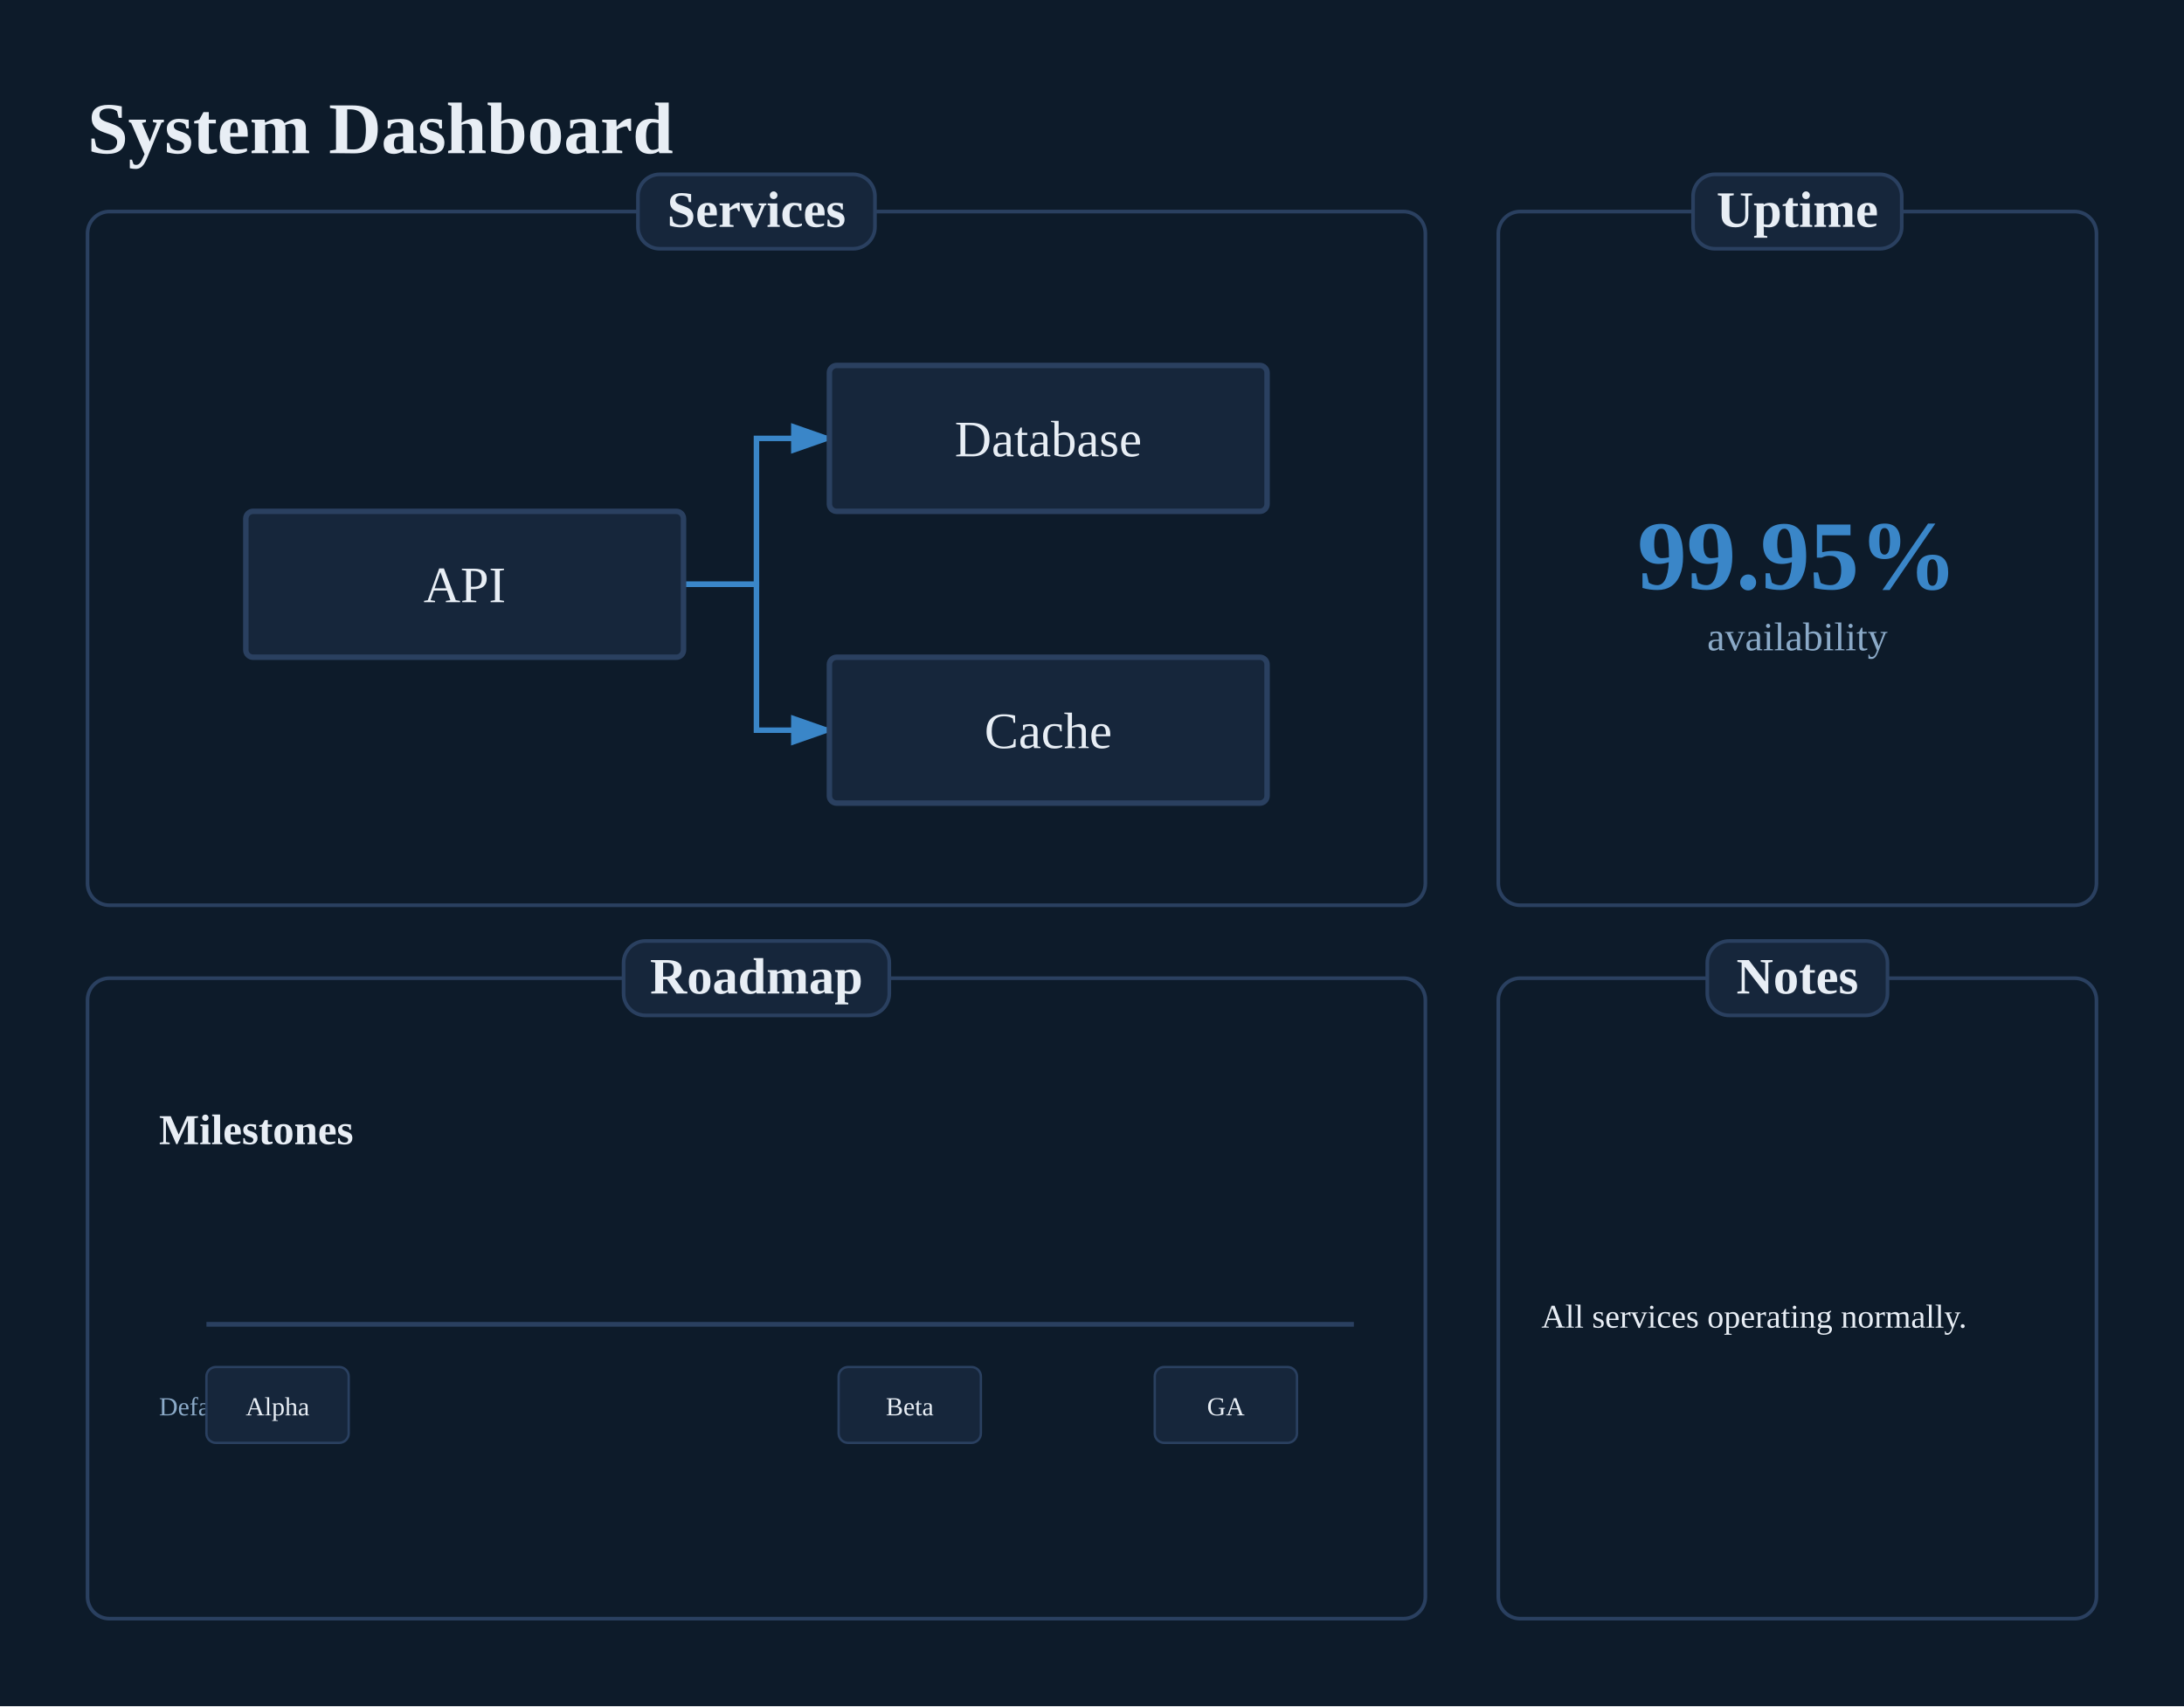
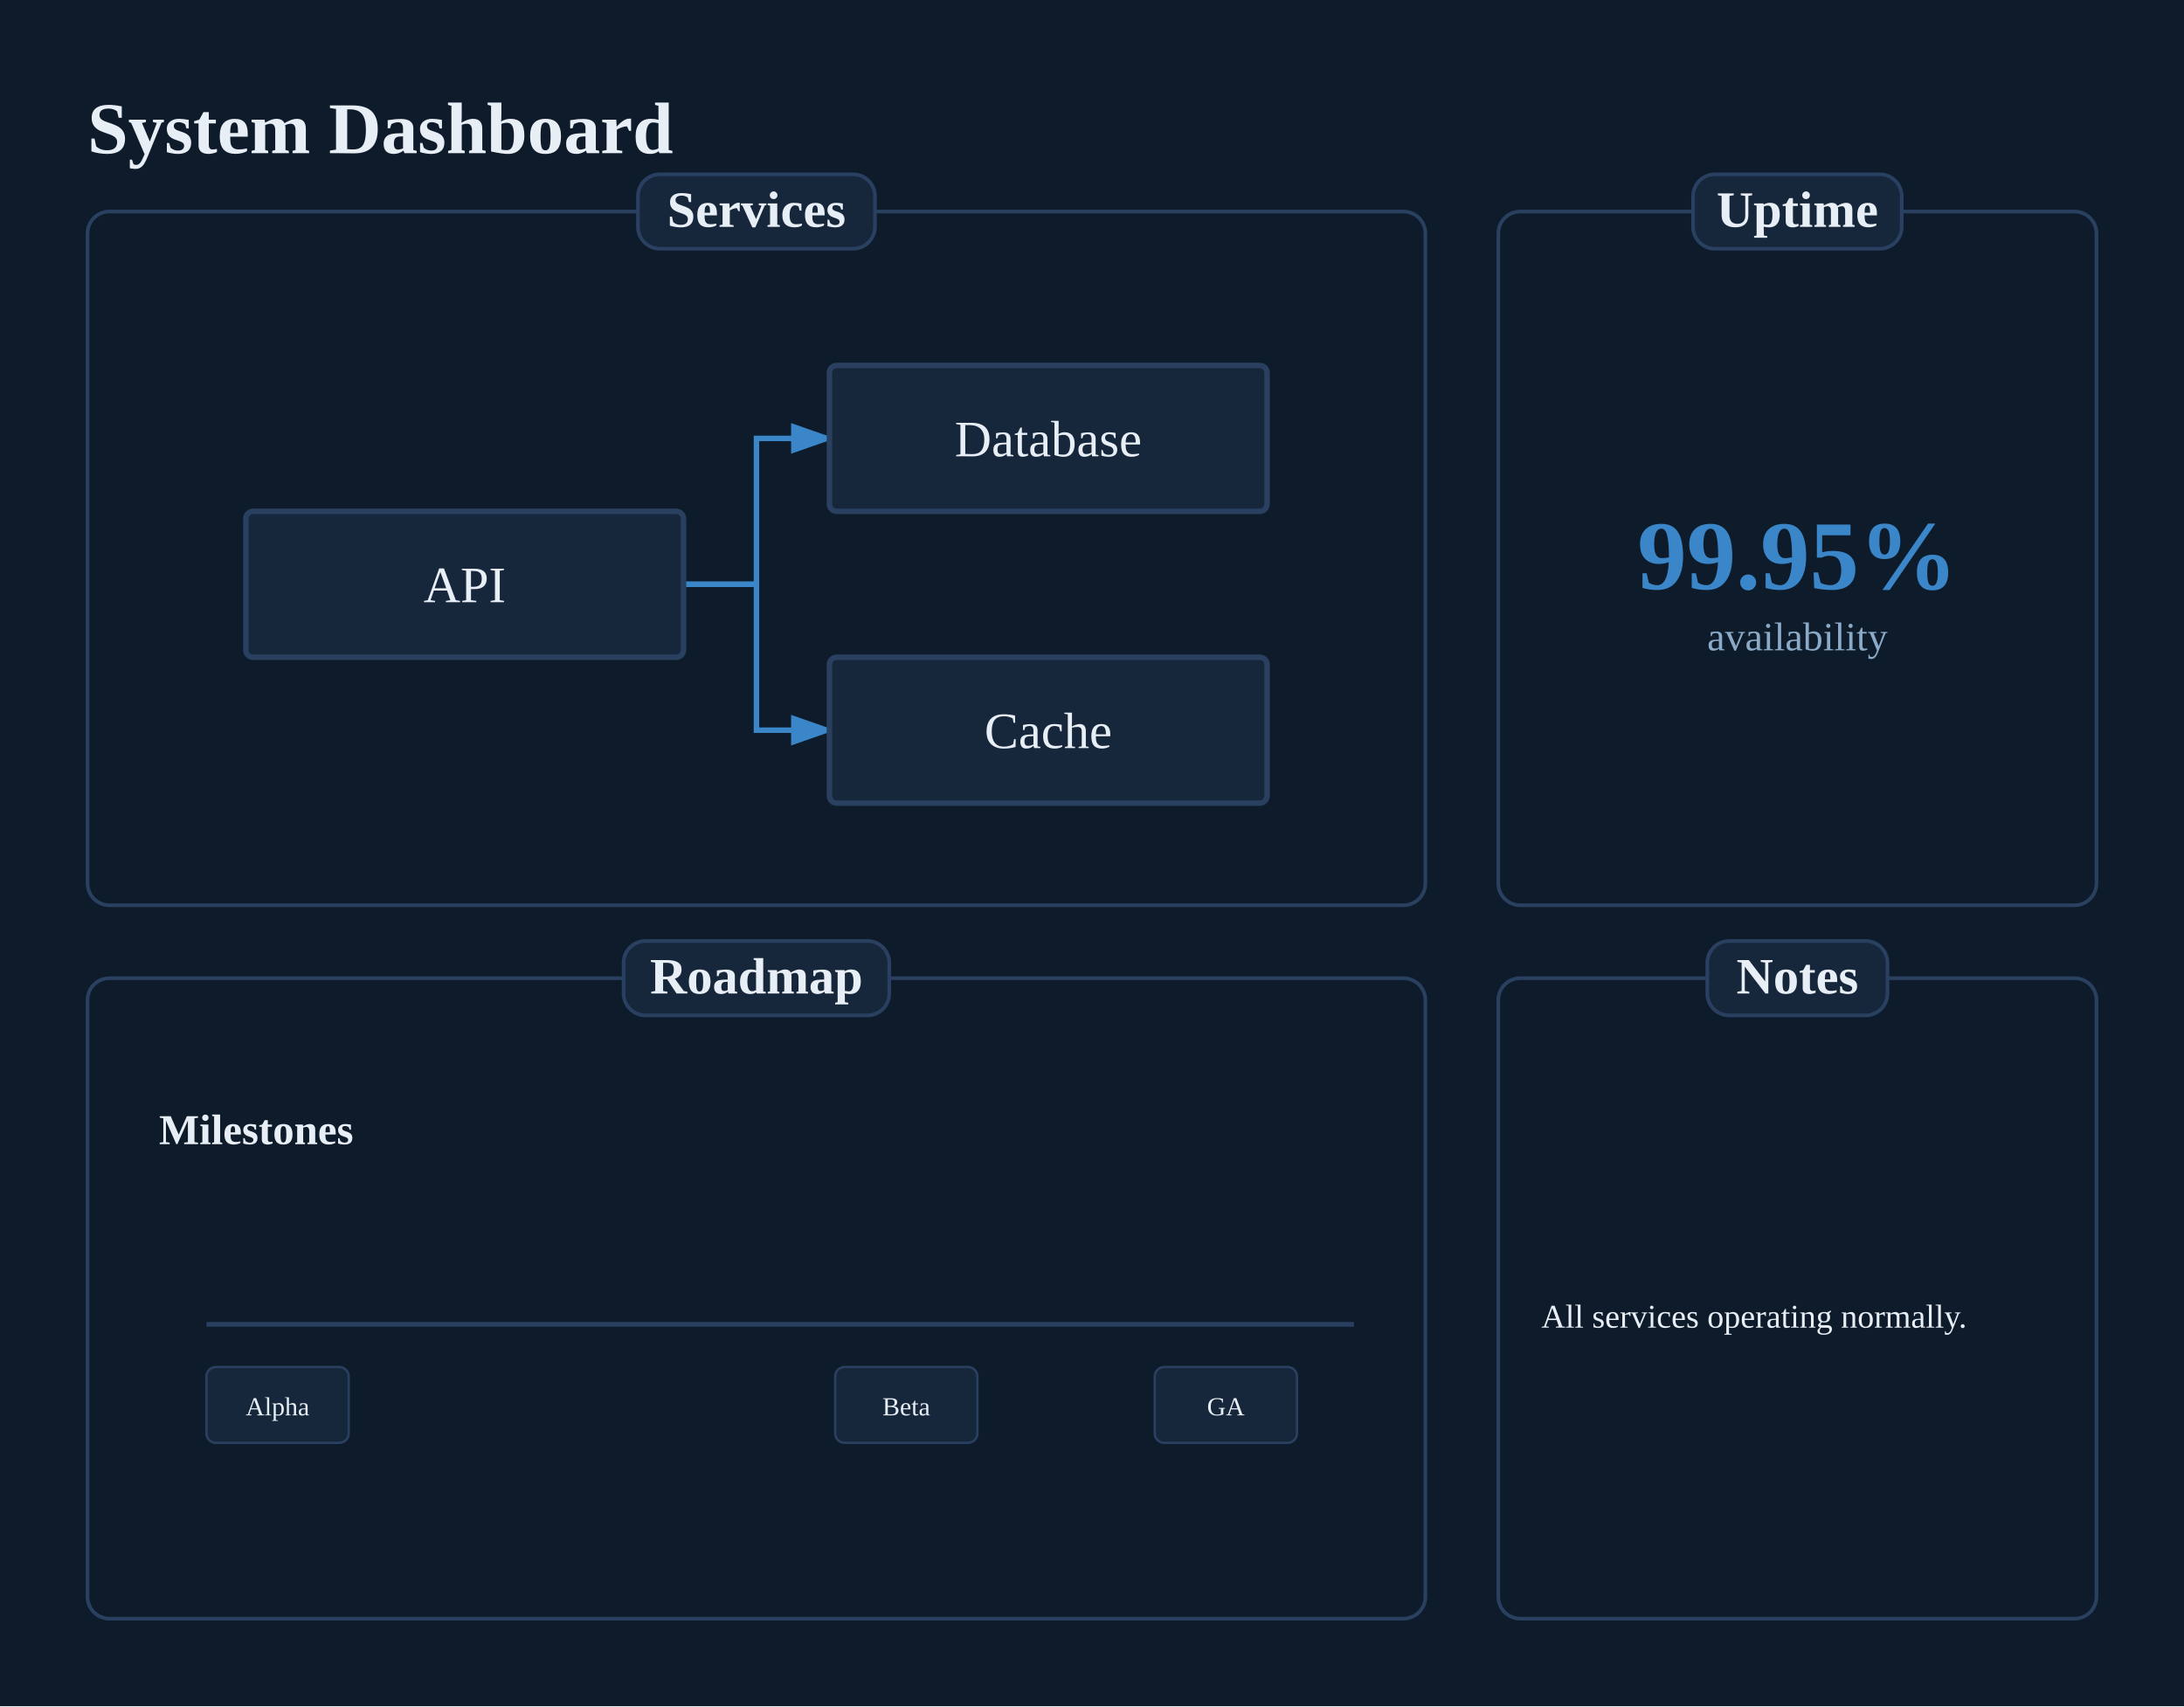
<svg xmlns="http://www.w3.org/2000/svg" viewBox="0 0 598.8 467.8" width="598.8" height="467.8">
  <defs>
    <marker id="triton-arrow" markerWidth="8" markerHeight="5.6" refX="7" refY="2.8" orient="auto">
      <polygon points="0 0, 8 2.8, 0 5.6" fill="#3A86C8" />
    </marker>
  </defs>
  <rect width="100%" height="100%" fill="#0D1B2A" />
  <text x="24" y="42" font-size="20" font-family="Georgia, &quot;Times New Roman&quot;, serif" fill="#E8EEF5" font-weight="bold">System Dashboard</text>
  <rect x="24" y="58" width="366.8" height="190.2" fill="#0D1B2A" stroke="#2A4060" stroke-width="1" rx="6" />
  <rect x="410.8" y="58" width="164" height="190.2" fill="#0D1B2A" stroke="#2A4060" stroke-width="1" rx="6" />
  <rect x="24" y="268.2" width="366.8" height="175.6" fill="#0D1B2A" stroke="#2A4060" stroke-width="1" rx="6" />
  <rect x="410.8" y="268.2" width="164" height="175.6" fill="#0D1B2A" stroke="#2A4060" stroke-width="1" rx="6" />
  <rect x="174.911" y="47.8" width="64.979" height="20.4" fill="#16263B" stroke="#2A4060" stroke-width="1" rx="6" />
  <text x="207.4" y="62.2" font-size="14" font-family="Georgia, &quot;Times New Roman&quot;, serif" fill="#E8EEF5" text-anchor="middle" font-weight="bold">Services</text>
  <g transform="translate(43.4, 76.2) scale(1)">
    <path d="M 144 84 L 164 84 L 164 44 L 184 44" stroke="#3A86C8" stroke-width="1.5" fill="none" marker-end="url(#triton-arrow)" />
    <path d="M 144 84 L 164 84 L 164 124 L 184 124" stroke="#3A86C8" stroke-width="1.5" fill="none" marker-end="url(#triton-arrow)" />
    <g id="api">
      <rect x="24" y="64" width="120" height="40" fill="#16263B" stroke="#2A4060" stroke-width="1.5" rx="2" />
      <text x="84" y="88.9" font-size="14" font-family="Georgia, &quot;Times New Roman&quot;, serif" fill="#E8EEF5" text-anchor="middle">API</text>
    </g>
    <g id="db">
      <rect x="184" y="24" width="120" height="40" fill="#16263B" stroke="#2A4060" stroke-width="1.5" rx="2" />
      <text x="244" y="48.9" font-size="14" font-family="Georgia, &quot;Times New Roman&quot;, serif" fill="#E8EEF5" text-anchor="middle">Database</text>
    </g>
    <g id="cache">
      <rect x="184" y="104" width="120" height="40" fill="#16263B" stroke="#2A4060" stroke-width="1.5" rx="2" />
      <text x="244" y="128.9" font-size="14" font-family="Georgia, &quot;Times New Roman&quot;, serif" fill="#E8EEF5" text-anchor="middle">Cache</text>
    </g>
  </g>
  <rect x="464.194" y="47.8" width="57.213" height="20.4" fill="#16263B" stroke="#2A4060" stroke-width="1" rx="6" />
  <text x="492.8" y="62.2" font-size="14" font-family="Georgia, &quot;Times New Roman&quot;, serif" fill="#E8EEF5" text-anchor="middle" font-weight="bold">Uptime</text>
  <g transform="translate(452.3, 127.9) scale(1)">
    <text x="40.5" y="33.6" font-size="27" font-family="Georgia, &quot;Times New Roman&quot;, serif" fill="#3A86C8" text-anchor="middle" font-weight="bold">99.95%</text>
    <text x="40.5" y="50.4" font-size="11" font-family="Georgia, &quot;Times New Roman&quot;, serif" fill="#8BAAC8" text-anchor="middle">availability</text>
  </g>
  <rect x="170.974" y="258" width="72.852" height="20.4" fill="#16263B" stroke="#2A4060" stroke-width="1" rx="6" />
  <text x="207.4" y="272.4" font-size="14" font-family="Georgia, &quot;Times New Roman&quot;, serif" fill="#E8EEF5" text-anchor="middle" font-weight="bold">Roadmap</text>
  <g transform="translate(28, 286.4) scale(0.65)">
    <text x="24" y="42" font-size="18" font-family="Georgia, &quot;Times New Roman&quot;, serif" fill="#E8EEF5" font-weight="bold">Milestones</text>
    <path d="M 44 118 L 528 118" stroke="#2A4060" stroke-width="2" fill="none" />
-     <text x="24" y="156.4" font-size="11" font-family="Georgia, &quot;Times New Roman&quot;, serif" fill="#8BAAC8">Default</text>
    <rect x="44" y="136" width="60" height="32" fill="#16263B" stroke="#2A4060" stroke-width="1" rx="4" />
    <text x="74" y="156.4" font-size="11" font-family="Georgia, &quot;Times New Roman&quot;, serif" fill="#E8EEF5" text-anchor="middle">Alpha</text>
-     <rect x="310.667" y="136" width="60" height="32" fill="#16263B" stroke="#2A4060" stroke-width="1" rx="4" />
-     <text x="340.667" y="156.4" font-size="11" font-family="Georgia, &quot;Times New Roman&quot;, serif" fill="#E8EEF5" text-anchor="middle">Beta</text>
+     <rect x="309.201" y="136" width="60" height="32" fill="#16263B" stroke="#2A4060" stroke-width="1" rx="4" />
+     <text x="339.201" y="156.4" font-size="11" font-family="Georgia, &quot;Times New Roman&quot;, serif" fill="#E8EEF5" text-anchor="middle">Beta</text>
    <rect x="444" y="136" width="60" height="32" fill="#16263B" stroke="#2A4060" stroke-width="1" rx="4" />
    <text x="474" y="156.4" font-size="11" font-family="Georgia, &quot;Times New Roman&quot;, serif" fill="#E8EEF5" text-anchor="middle">GA</text>
  </g>
  <rect x="468.097" y="258" width="49.407" height="20.4" fill="#16263B" stroke="#2A4060" stroke-width="1" rx="6" />
  <text x="492.8" y="272.4" font-size="14" font-family="Georgia, &quot;Times New Roman&quot;, serif" fill="#E8EEF5" text-anchor="middle" font-weight="bold">Notes</text>
  <g transform="translate(414.8, 348.93) scale(0.65)">
    <text x="12" y="23.2" font-size="14" font-family="Georgia, &quot;Times New Roman&quot;, serif" fill="#E8EEF5">All services operating normally.</text>
  </g>
</svg>
